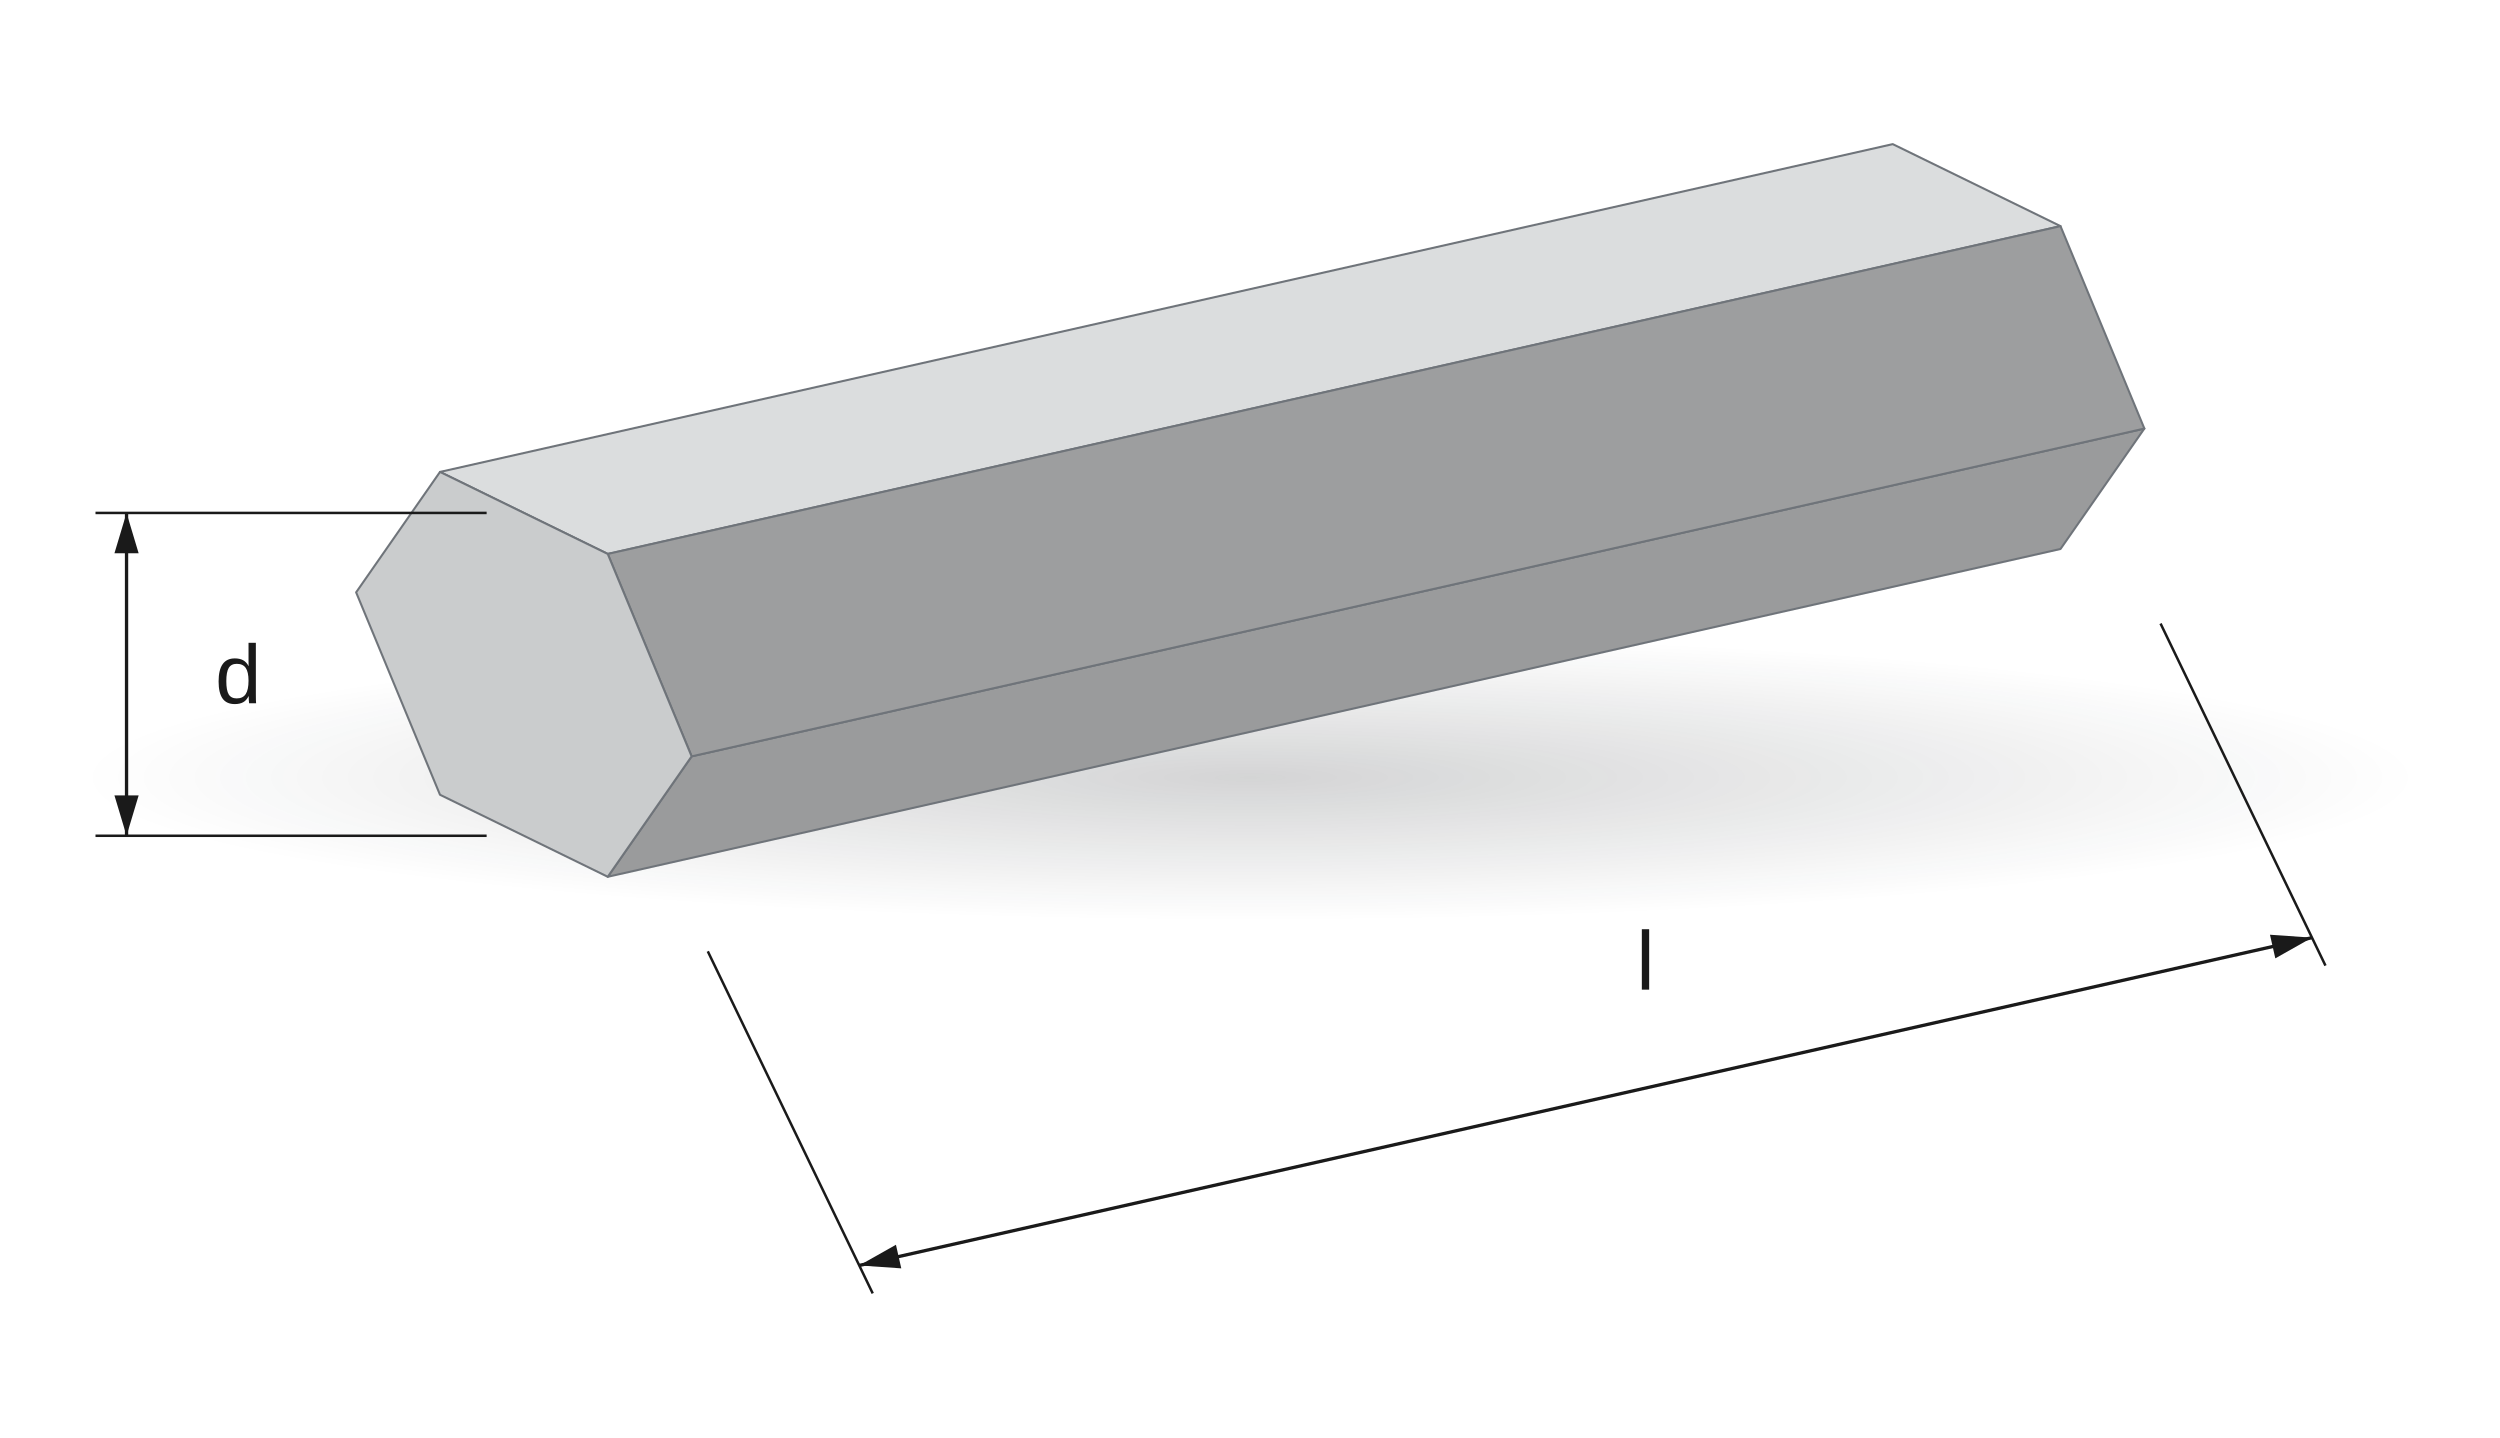
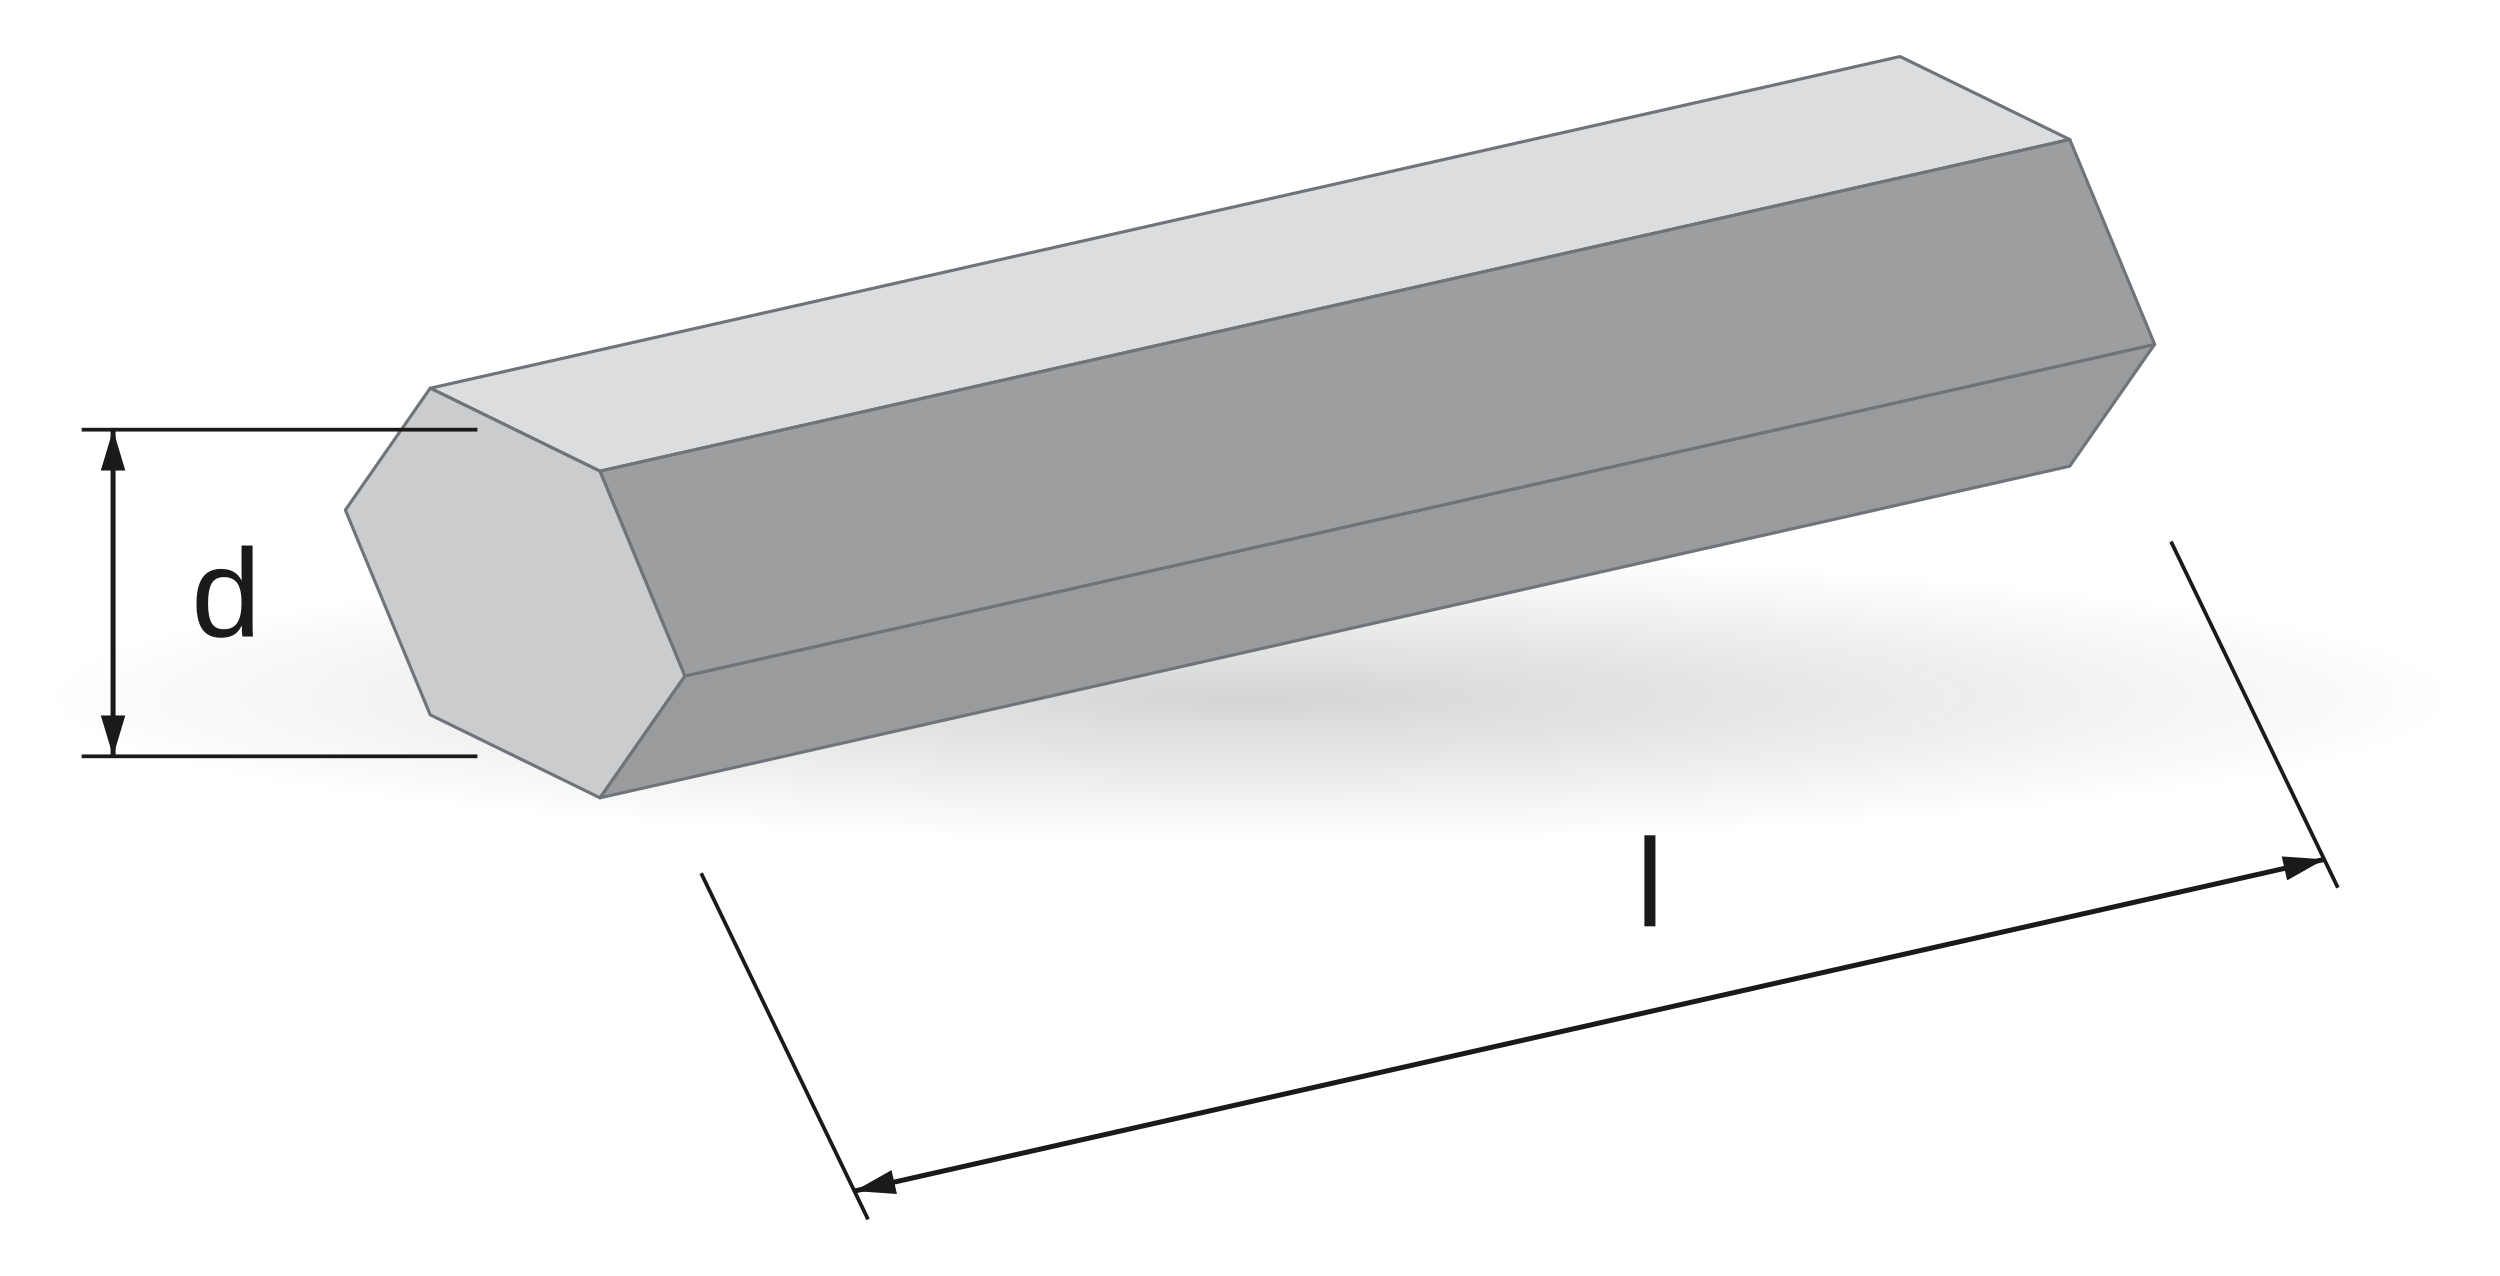
- <svg xmlns="http://www.w3.org/2000/svg" viewBox="0 0 1200 690" role="img" aria-label="Ghid dimensiuni – Bară hexagonală">
-   <g transform="translate(251.46 323.69) scale(1.49)">
-     <defs>
-       <radialGradient id="sh">
-         <stop offset="0" stop-color="#101418" stop-opacity="0.18" />
-         <stop offset="1" stop-color="#101418" stop-opacity="0" />
-       </radialGradient>
-     </defs>
-     <ellipse cx="234" cy="33.24" rx="380" ry="46" fill="url(#sh)" />
-     <polygon points="27.02,65.21 54.04,26.42 522.04,-79.18 495.02,-40.39" fill="rgb(154,155,156)" stroke="#6f747a" stroke-width="0.67" stroke-linejoin="round" />
-     <polygon points="27.02,-38.79 -27.02,-65.21 440.98,-170.81 495.02,-144.39" fill="rgb(219,221,222)" stroke="#6f747a" stroke-width="0.67" stroke-linejoin="round" />
-     <polygon points="54.04,26.42 27.02,-38.79 495.02,-144.39 522.04,-79.18" fill="rgb(157,158,159)" stroke="#6f747a" stroke-width="0.67" stroke-linejoin="round" />
-     <path d="M54.04,26.42L27.02,-38.79L-27.02,-65.21L-54.04,-26.42L-27.02,38.79L27.02,65.21Z" fill-rule="evenodd" fill="rgb(202,204,205)" stroke="#6f747a" stroke-width="0.67" stroke-linejoin="round" />
-     <line x1="-12" y1="-52" x2="-138" y2="-52" stroke="#1a1a1a" stroke-width="0.81" />
-     <line x1="-12" y1="52" x2="-138" y2="52" stroke="#1a1a1a" stroke-width="0.81" />
-     <line x1="-128" y1="-52" x2="-128" y2="52" stroke="#1a1a1a" stroke-width="1.07" />
-     <polygon points="-128,-52 -124.1,-39 -131.9,-39" fill="#1a1a1a" />
-     <polygon points="-128,52 -131.9,39 -124.1,39" fill="#1a1a1a" />
-     <text x="-92" y="0" font-family="Arial, Helvetica, sans-serif" font-size="26.86" fill="#1a1a1a" text-anchor="middle" dominant-baseline="central">d</text>
-     <line x1="59.25" y1="89.23" x2="112.38" y2="199.43" stroke="#1a1a1a" stroke-width="0.81" />
-     <line x1="527.25" y1="-16.37" x2="580.38" y2="93.83" stroke="#1a1a1a" stroke-width="0.81" />
-     <line x1="108.04" y1="190.42" x2="576.04" y2="84.82" stroke="#1a1a1a" stroke-width="1.07" />
-     <polygon points="108.04,190.42 119.86,183.75 121.58,191.36" fill="#1a1a1a" />
-     <polygon points="576.04,84.82 564.22,91.49 562.5,83.88" fill="#1a1a1a" />
-     <text x="361.32" y="92.26" font-family="Arial, Helvetica, sans-serif" font-size="26.86" fill="#1a1a1a" text-anchor="middle" dominant-baseline="central">l</text>
-   </g>
+ <svg xmlns="http://www.w3.org/2000/svg" viewBox="-164 -188.81 796 406.24" role="img" aria-label="Ghid dimensiuni – Bară hexagonală">
+   <defs>
+     <radialGradient id="sh">
+       <stop offset="0" stop-color="#101418" stop-opacity="0.18" />
+       <stop offset="1" stop-color="#101418" stop-opacity="0" />
+     </radialGradient>
+   </defs>
+   <ellipse cx="234" cy="33.24" rx="380" ry="46" fill="url(#sh)" />
+   <polygon points="27.02,65.21 54.04,26.42 522.04,-79.18 495.02,-40.39" fill="rgb(154,155,156)" stroke="#6f747a" stroke-width="1" stroke-linejoin="round" />
+   <polygon points="27.02,-38.79 -27.02,-65.21 440.98,-170.81 495.02,-144.39" fill="rgb(219,221,222)" stroke="#6f747a" stroke-width="1" stroke-linejoin="round" />
+   <polygon points="54.04,26.42 27.02,-38.79 495.02,-144.39 522.04,-79.18" fill="rgb(157,158,159)" stroke="#6f747a" stroke-width="1" stroke-linejoin="round" />
+   <path d="M54.04,26.42L27.02,-38.79L-27.02,-65.21L-54.04,-26.42L-27.02,38.79L27.02,65.21Z" fill-rule="evenodd" fill="rgb(202,204,205)" stroke="#6f747a" stroke-width="1" stroke-linejoin="round" />
+   <line x1="-12" y1="-52" x2="-138" y2="-52" stroke="#1a1a1a" stroke-width="1.2" />
+   <line x1="-12" y1="52" x2="-138" y2="52" stroke="#1a1a1a" stroke-width="1.2" />
+   <line x1="-128" y1="-52" x2="-128" y2="52" stroke="#1a1a1a" stroke-width="1.6" />
+   <polygon points="-128,-52 -124.1,-39 -131.9,-39" fill="#1a1a1a" />
+   <polygon points="-128,52 -131.9,39 -124.1,39" fill="#1a1a1a" />
+   <text x="-92" y="0" font-family="Arial, Helvetica, sans-serif" font-size="40" fill="#1a1a1a" text-anchor="middle" dominant-baseline="central">d</text>
+   <line x1="59.25" y1="89.23" x2="112.38" y2="199.43" stroke="#1a1a1a" stroke-width="1.2" />
+   <line x1="527.25" y1="-16.37" x2="580.38" y2="93.83" stroke="#1a1a1a" stroke-width="1.2" />
+   <line x1="108.04" y1="190.42" x2="576.04" y2="84.82" stroke="#1a1a1a" stroke-width="1.6" />
+   <polygon points="108.04,190.42 119.86,183.75 121.58,191.36" fill="#1a1a1a" />
+   <polygon points="576.04,84.82 564.22,91.49 562.5,83.88" fill="#1a1a1a" />
+   <text x="361.32" y="92.26" font-family="Arial, Helvetica, sans-serif" font-size="40" fill="#1a1a1a" text-anchor="middle" dominant-baseline="central">l</text>
</svg>
